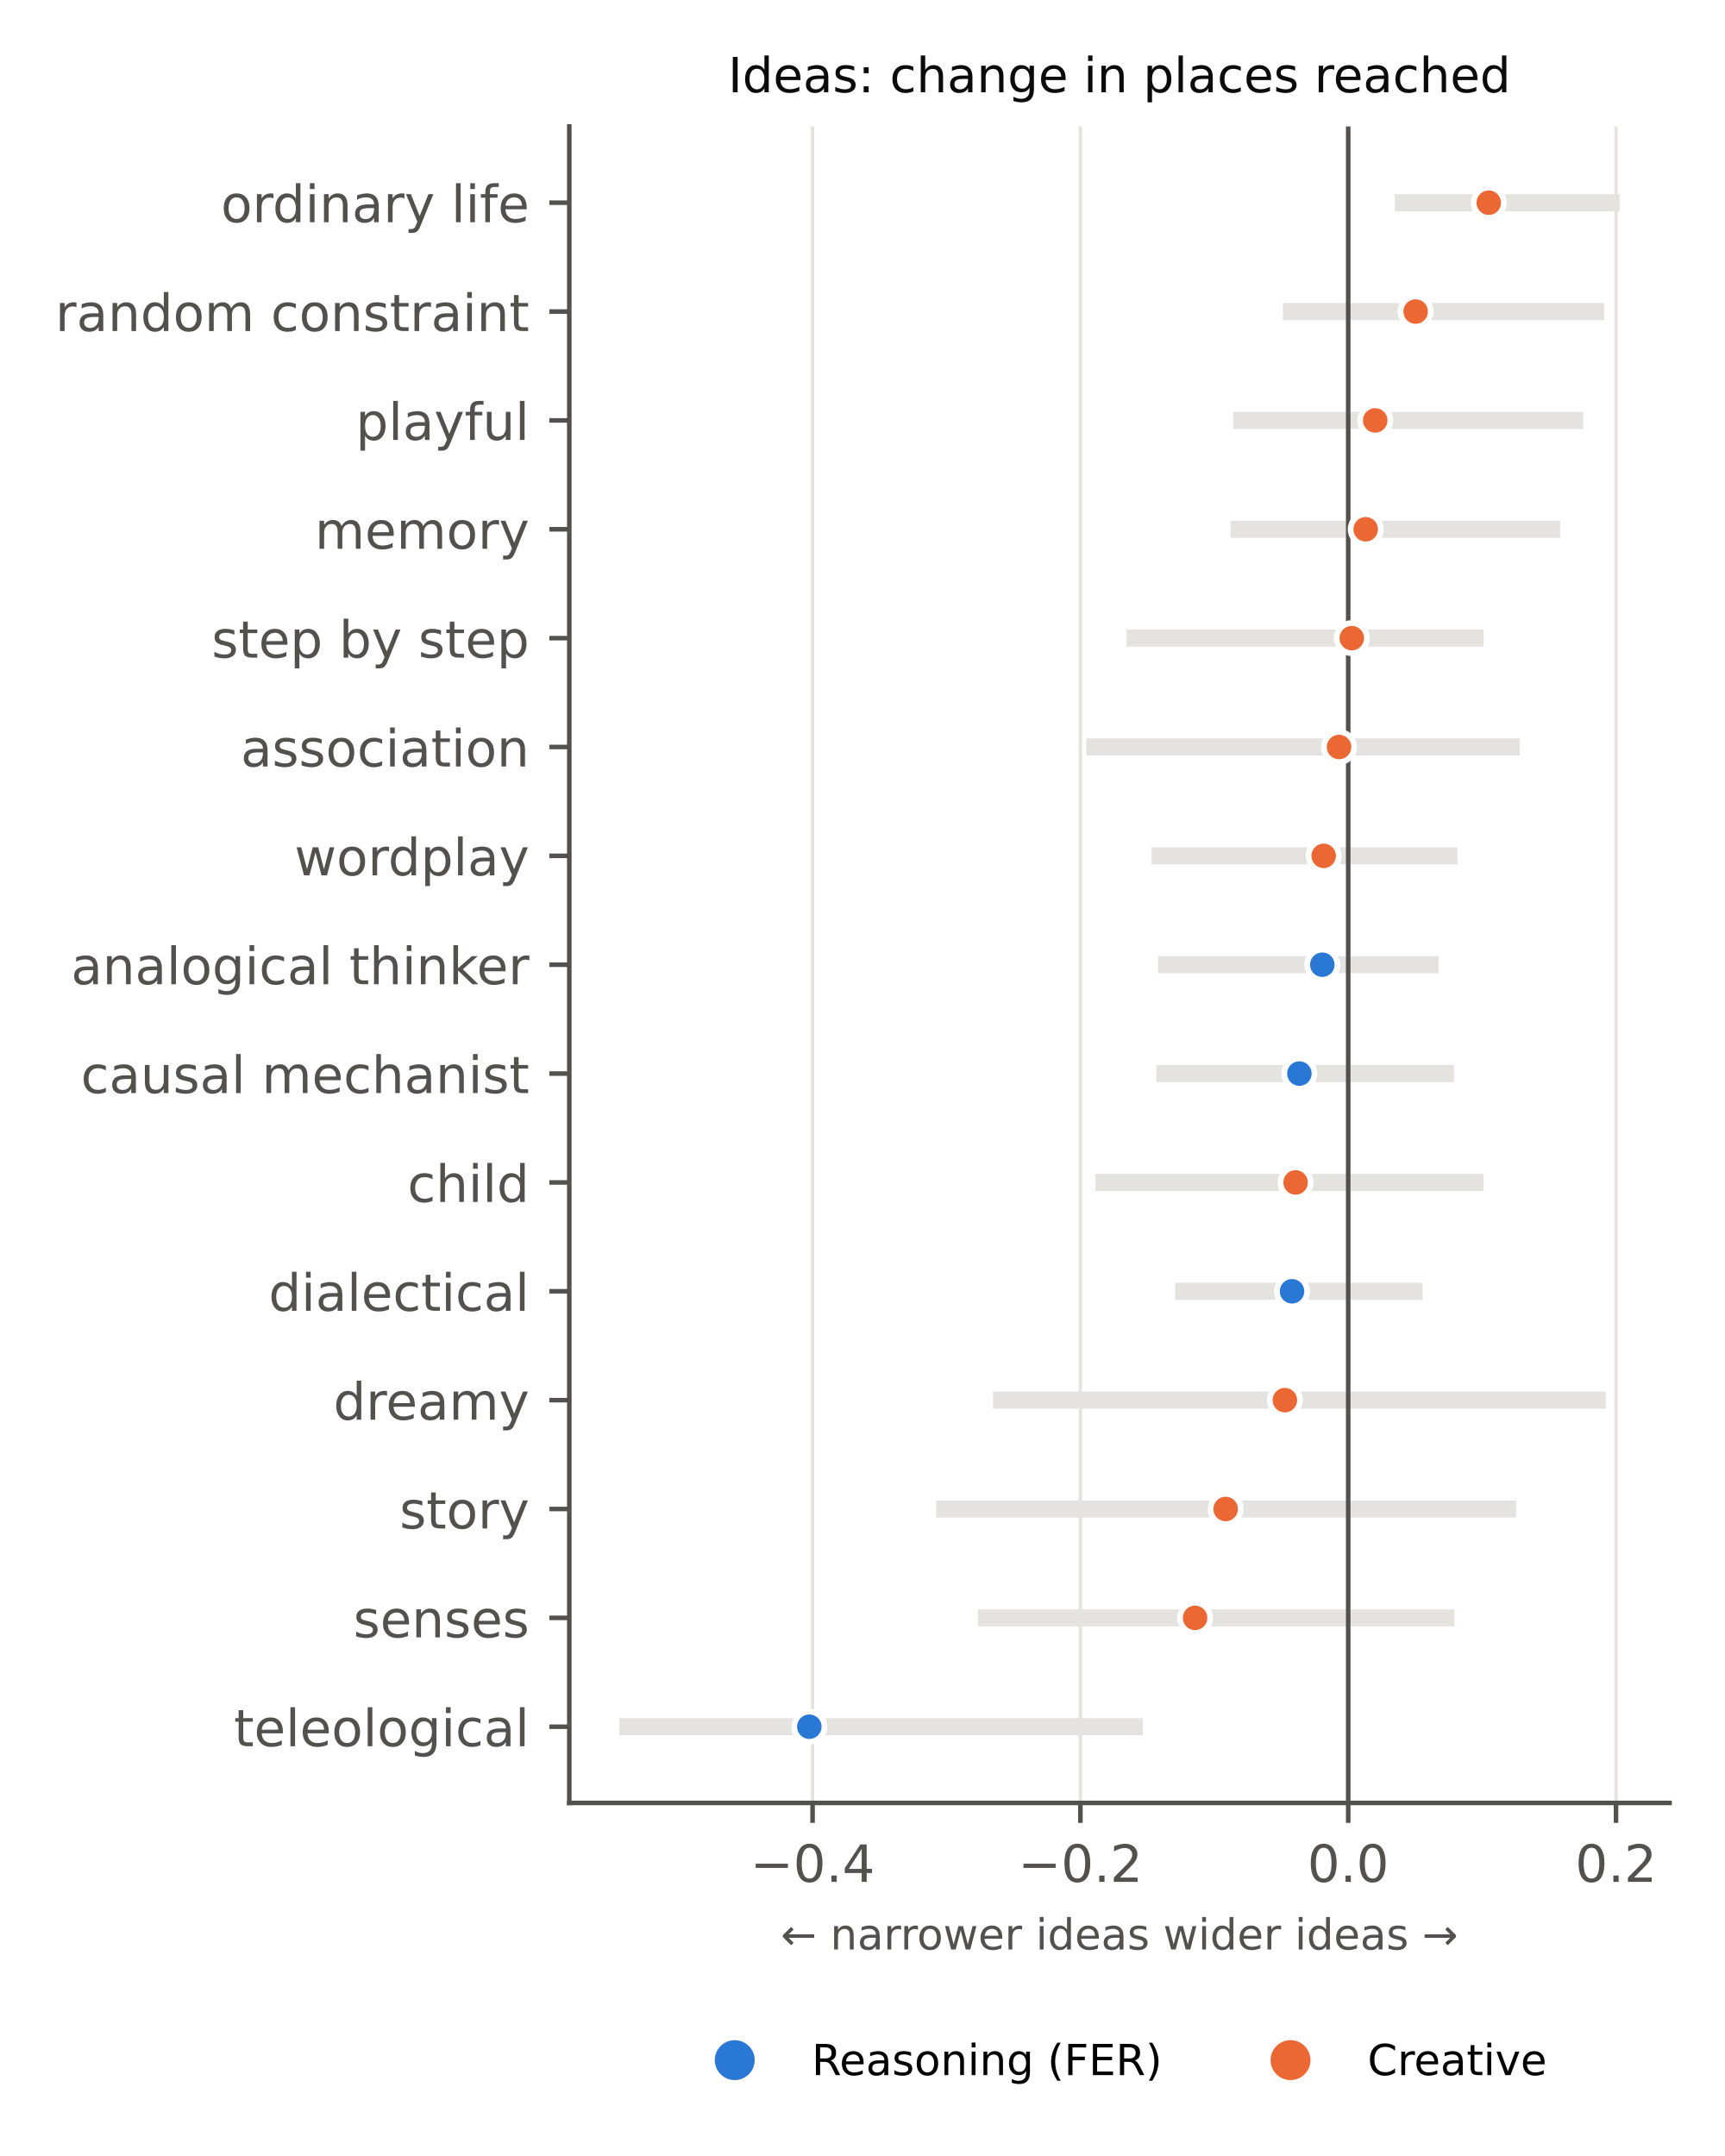
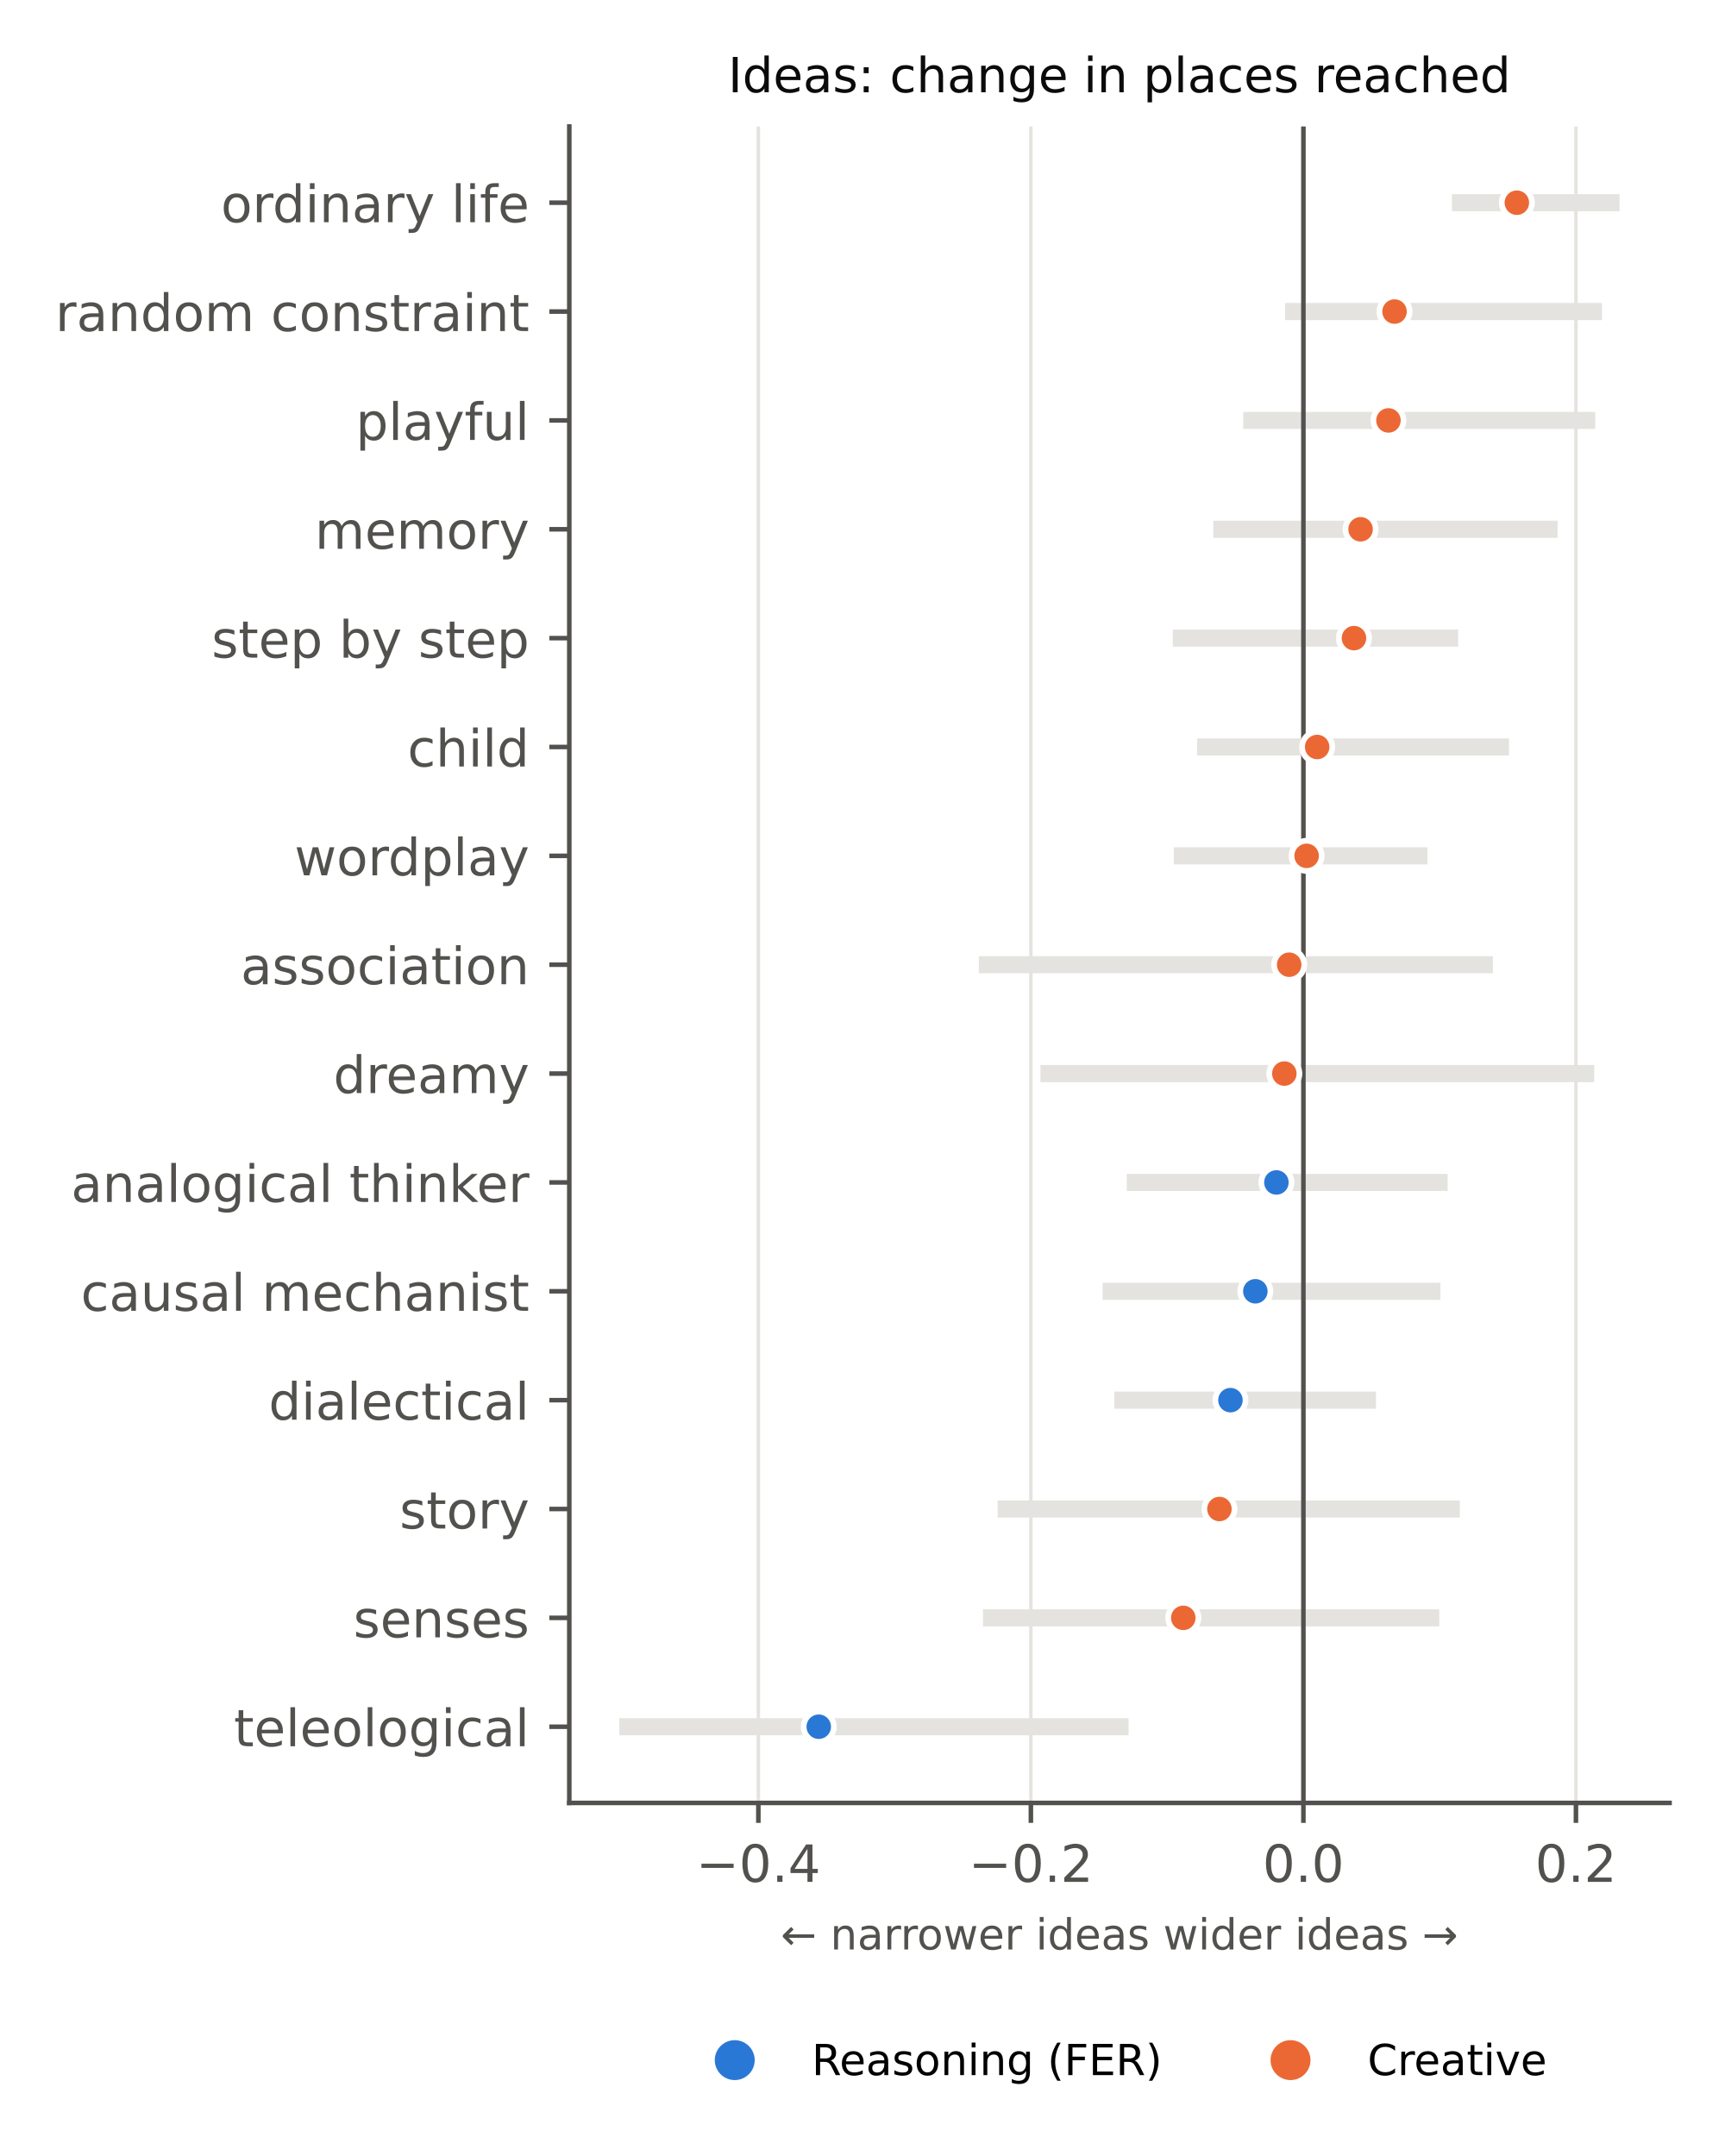
<svg xmlns="http://www.w3.org/2000/svg" xmlns:xlink="http://www.w3.org/1999/xlink" width="302.4pt" height="378pt" viewBox="0 0 302.4 378" version="1.1">
  <defs>
    <style type="text/css">*{stroke-linejoin: round; stroke-linecap: butt}</style>
  </defs>
  <g id="figure_1">
    <g id="patch_1">
      <path d="M 0 378  L 302.4 378  L 302.4 0  L 0 0  z " style="fill: #ffffff" />
    </g>
    <g id="axes_1">
      <g id="patch_2">
        <path d="M 99.801 316.097  L 292.68 316.097  L 292.68 22.178  L 99.801 22.178  z " style="fill: #ffffff" />
      </g>
      <g id="matplotlib.axis_1">
        <g id="xtick_1">
          <g id="line2d_1">
-             <path d="M 142.45 316.097  L 142.45 22.178  " clip-path="url(#p0f6619e55b)" style="fill: none; stroke: #e4e3df; stroke-width: 0.6; stroke-linecap: square" />
+             <path d="M 132.944 316.097  L 132.944 22.178  " clip-path="url(#p6da6c7aaf1)" style="fill: none; stroke: #e4e3df; stroke-width: 0.6; stroke-linecap: square" />
          </g>
          <g id="line2d_2">
            <defs>
-               <path id="m8aa284291f" d="M 0 0  L 0 3.5  " style="stroke: #52514e; stroke-width: 0.8" />
+               <path id="mff8b7d5e1b" d="M 0 0  L 0 3.5  " style="stroke: #52514e; stroke-width: 0.8" />
            </defs>
            <g>
-               <use xlink:href="#m8aa284291f" x="142.45" y="316.097" style="fill: #52514e; stroke: #52514e; stroke-width: 0.8" />
+               <use xlink:href="#mff8b7d5e1b" x="132.944" y="316.097" style="fill: #52514e; stroke: #52514e; stroke-width: 0.8" />
            </g>
          </g>
          <g id="text_1">
-             <text style="font-size: 9px; font-family: 'DejaVu Sans'; text-anchor: middle; fill: #52514e" x="142.45" y="329.935" transform="rotate(-0 142.4499 329.9352)">−0.4</text>
+             <text style="font-size: 9px; font-family: 'DejaVu Sans'; text-anchor: middle; fill: #52514e" x="132.944" y="329.935" transform="rotate(-0 132.9437 329.9352)">−0.4</text>
          </g>
        </g>
        <g id="xtick_2">
          <g id="line2d_3">
-             <path d="M 189.398 316.097  L 189.398 22.178  " clip-path="url(#p0f6619e55b)" style="fill: none; stroke: #e4e3df; stroke-width: 0.6; stroke-linecap: square" />
+             <path d="M 180.718 316.097  L 180.718 22.178  " clip-path="url(#p6da6c7aaf1)" style="fill: none; stroke: #e4e3df; stroke-width: 0.6; stroke-linecap: square" />
          </g>
          <g id="line2d_4">
            <g>
-               <use xlink:href="#m8aa284291f" x="189.398" y="316.097" style="fill: #52514e; stroke: #52514e; stroke-width: 0.8" />
+               <use xlink:href="#mff8b7d5e1b" x="180.718" y="316.097" style="fill: #52514e; stroke: #52514e; stroke-width: 0.8" />
            </g>
          </g>
          <g id="text_2">
-             <text style="font-size: 9px; font-family: 'DejaVu Sans'; text-anchor: middle; fill: #52514e" x="189.398" y="329.935" transform="rotate(-0 189.3982 329.9352)">−0.2</text>
+             <text style="font-size: 9px; font-family: 'DejaVu Sans'; text-anchor: middle; fill: #52514e" x="180.718" y="329.935" transform="rotate(-0 180.7184 329.9352)">−0.2</text>
          </g>
        </g>
        <g id="xtick_3">
          <g id="line2d_5">
-             <path d="M 236.346 316.097  L 236.346 22.178  " clip-path="url(#p0f6619e55b)" style="fill: none; stroke: #e4e3df; stroke-width: 0.6; stroke-linecap: square" />
+             <path d="M 228.493 316.097  L 228.493 22.178  " clip-path="url(#p6da6c7aaf1)" style="fill: none; stroke: #e4e3df; stroke-width: 0.6; stroke-linecap: square" />
          </g>
          <g id="line2d_6">
            <g>
-               <use xlink:href="#m8aa284291f" x="236.346" y="316.097" style="fill: #52514e; stroke: #52514e; stroke-width: 0.8" />
+               <use xlink:href="#mff8b7d5e1b" x="228.493" y="316.097" style="fill: #52514e; stroke: #52514e; stroke-width: 0.8" />
            </g>
          </g>
          <g id="text_3">
-             <text style="font-size: 9px; font-family: 'DejaVu Sans'; text-anchor: middle; fill: #52514e" x="236.346" y="329.935" transform="rotate(-0 236.3464 329.9352)">0.0</text>
+             <text style="font-size: 9px; font-family: 'DejaVu Sans'; text-anchor: middle; fill: #52514e" x="228.493" y="329.935" transform="rotate(-0 228.4932 329.9352)">0.0</text>
          </g>
        </g>
        <g id="xtick_4">
          <g id="line2d_7">
-             <path d="M 283.295 316.097  L 283.295 22.178  " clip-path="url(#p0f6619e55b)" style="fill: none; stroke: #e4e3df; stroke-width: 0.6; stroke-linecap: square" />
+             <path d="M 276.268 316.097  L 276.268 22.178  " clip-path="url(#p6da6c7aaf1)" style="fill: none; stroke: #e4e3df; stroke-width: 0.6; stroke-linecap: square" />
          </g>
          <g id="line2d_8">
            <g>
-               <use xlink:href="#m8aa284291f" x="283.295" y="316.097" style="fill: #52514e; stroke: #52514e; stroke-width: 0.8" />
+               <use xlink:href="#mff8b7d5e1b" x="276.268" y="316.097" style="fill: #52514e; stroke: #52514e; stroke-width: 0.8" />
            </g>
          </g>
          <g id="text_4">
-             <text style="font-size: 9px; font-family: 'DejaVu Sans'; text-anchor: middle; fill: #52514e" x="283.295" y="329.935" transform="rotate(-0 283.2947 329.9352)">0.2</text>
+             <text style="font-size: 9px; font-family: 'DejaVu Sans'; text-anchor: middle; fill: #52514e" x="276.268" y="329.935" transform="rotate(-0 276.268 329.9352)">0.2</text>
          </g>
        </g>
        <g id="text_5">
          <text style="font-size: 7.5px; font-family: 'DejaVu Sans'; text-anchor: middle; fill: #52514e" x="196.241" y="341.796" transform="rotate(-0 196.2406 341.7961)">← narrower ideas    wider ideas →</text>
        </g>
      </g>
      <g id="matplotlib.axis_2">
        <g id="ytick_1">
          <g id="line2d_9">
            <defs>
-               <path id="m023d2b411e" d="M 0 0  L -3.5 0  " style="stroke: #52514e; stroke-width: 0.8" />
+               <path id="m24777fabda" d="M 0 0  L -3.5 0  " style="stroke: #52514e; stroke-width: 0.8" />
            </defs>
            <g>
-               <use xlink:href="#m023d2b411e" x="99.801" y="302.737" style="fill: #52514e; stroke: #52514e; stroke-width: 0.8" />
+               <use xlink:href="#m24777fabda" x="99.801" y="302.737" style="fill: #52514e; stroke: #52514e; stroke-width: 0.8" />
            </g>
          </g>
          <g id="text_6">
            <text style="font-size: 9px; font-family: 'DejaVu Sans'; text-anchor: end; fill: #52514e" x="92.801" y="306.157" transform="rotate(-0 92.80125 306.1566)">teleological</text>
          </g>
        </g>
        <g id="ytick_2">
          <g id="line2d_10">
            <g>
-               <use xlink:href="#m023d2b411e" x="99.801" y="283.652" style="fill: #52514e; stroke: #52514e; stroke-width: 0.8" />
+               <use xlink:href="#m24777fabda" x="99.801" y="283.652" style="fill: #52514e; stroke: #52514e; stroke-width: 0.8" />
            </g>
          </g>
          <g id="text_7">
            <text style="font-size: 9px; font-family: 'DejaVu Sans'; text-anchor: end; fill: #52514e" x="92.801" y="287.071" transform="rotate(-0 92.80125 287.0706)">senses</text>
          </g>
        </g>
        <g id="ytick_3">
          <g id="line2d_11">
            <g>
-               <use xlink:href="#m023d2b411e" x="99.801" y="264.566" style="fill: #52514e; stroke: #52514e; stroke-width: 0.8" />
+               <use xlink:href="#m24777fabda" x="99.801" y="264.566" style="fill: #52514e; stroke: #52514e; stroke-width: 0.8" />
            </g>
          </g>
          <g id="text_8">
            <text style="font-size: 9px; font-family: 'DejaVu Sans'; text-anchor: end; fill: #52514e" x="92.801" y="267.985" transform="rotate(-0 92.80125 267.9849)">story</text>
          </g>
        </g>
        <g id="ytick_4">
          <g id="line2d_12">
            <g>
-               <use xlink:href="#m023d2b411e" x="99.801" y="245.48" style="fill: #52514e; stroke: #52514e; stroke-width: 0.8" />
+               <use xlink:href="#m24777fabda" x="99.801" y="245.48" style="fill: #52514e; stroke: #52514e; stroke-width: 0.8" />
            </g>
          </g>
          <g id="text_9">
-             <text style="font-size: 9px; font-family: 'DejaVu Sans'; text-anchor: end; fill: #52514e" x="92.801" y="248.9" transform="rotate(-0 92.80125 248.8996)">dreamy</text>
+             <text style="font-size: 9px; font-family: 'DejaVu Sans'; text-anchor: end; fill: #52514e" x="92.801" y="248.9" transform="rotate(-0 92.80125 248.8996)">dialectical</text>
          </g>
        </g>
        <g id="ytick_5">
          <g id="line2d_13">
            <g>
-               <use xlink:href="#m023d2b411e" x="99.801" y="226.395" style="fill: #52514e; stroke: #52514e; stroke-width: 0.8" />
+               <use xlink:href="#m24777fabda" x="99.801" y="226.395" style="fill: #52514e; stroke: #52514e; stroke-width: 0.8" />
            </g>
          </g>
          <g id="text_10">
-             <text style="font-size: 9px; font-family: 'DejaVu Sans'; text-anchor: end; fill: #52514e" x="92.801" y="229.814" transform="rotate(-0 92.80125 229.814)">dialectical</text>
+             <text style="font-size: 9px; font-family: 'DejaVu Sans'; text-anchor: end; fill: #52514e" x="92.801" y="229.814" transform="rotate(-0 92.80125 229.814)">causal mechanist</text>
          </g>
        </g>
        <g id="ytick_6">
          <g id="line2d_14">
            <g>
-               <use xlink:href="#m023d2b411e" x="99.801" y="207.309" style="fill: #52514e; stroke: #52514e; stroke-width: 0.8" />
+               <use xlink:href="#m24777fabda" x="99.801" y="207.309" style="fill: #52514e; stroke: #52514e; stroke-width: 0.8" />
            </g>
          </g>
          <g id="text_11">
-             <text style="font-size: 9px; font-family: 'DejaVu Sans'; text-anchor: end; fill: #52514e" x="92.801" y="210.728" transform="rotate(-0 92.80125 210.7283)">child</text>
+             <text style="font-size: 9px; font-family: 'DejaVu Sans'; text-anchor: end; fill: #52514e" x="92.801" y="210.728" transform="rotate(-0 92.80125 210.7283)">analogical thinker</text>
          </g>
        </g>
        <g id="ytick_7">
          <g id="line2d_15">
            <g>
-               <use xlink:href="#m023d2b411e" x="99.801" y="188.223" style="fill: #52514e; stroke: #52514e; stroke-width: 0.8" />
+               <use xlink:href="#m24777fabda" x="99.801" y="188.223" style="fill: #52514e; stroke: #52514e; stroke-width: 0.8" />
            </g>
          </g>
          <g id="text_12">
-             <text style="font-size: 9px; font-family: 'DejaVu Sans'; text-anchor: end; fill: #52514e" x="92.801" y="191.643" transform="rotate(-0 92.80125 191.6426)">causal mechanist</text>
+             <text style="font-size: 9px; font-family: 'DejaVu Sans'; text-anchor: end; fill: #52514e" x="92.801" y="191.643" transform="rotate(-0 92.80125 191.6426)">dreamy</text>
          </g>
        </g>
        <g id="ytick_8">
          <g id="line2d_16">
            <g>
-               <use xlink:href="#m023d2b411e" x="99.801" y="169.138" style="fill: #52514e; stroke: #52514e; stroke-width: 0.8" />
+               <use xlink:href="#m24777fabda" x="99.801" y="169.138" style="fill: #52514e; stroke: #52514e; stroke-width: 0.8" />
            </g>
          </g>
          <g id="text_13">
-             <text style="font-size: 9px; font-family: 'DejaVu Sans'; text-anchor: end; fill: #52514e" x="92.801" y="172.557" transform="rotate(-0 92.80125 172.5569)">analogical thinker</text>
+             <text style="font-size: 9px; font-family: 'DejaVu Sans'; text-anchor: end; fill: #52514e" x="92.801" y="172.557" transform="rotate(-0 92.80125 172.5569)">association</text>
          </g>
        </g>
        <g id="ytick_9">
          <g id="line2d_17">
            <g>
-               <use xlink:href="#m023d2b411e" x="99.801" y="150.052" style="fill: #52514e; stroke: #52514e; stroke-width: 0.8" />
+               <use xlink:href="#m24777fabda" x="99.801" y="150.052" style="fill: #52514e; stroke: #52514e; stroke-width: 0.8" />
            </g>
          </g>
          <g id="text_14">
            <text style="font-size: 9px; font-family: 'DejaVu Sans'; text-anchor: end; fill: #52514e" x="92.801" y="153.471" transform="rotate(-0 92.80125 153.4713)">wordplay</text>
          </g>
        </g>
        <g id="ytick_10">
          <g id="line2d_18">
            <g>
-               <use xlink:href="#m023d2b411e" x="99.801" y="130.966" style="fill: #52514e; stroke: #52514e; stroke-width: 0.8" />
+               <use xlink:href="#m24777fabda" x="99.801" y="130.966" style="fill: #52514e; stroke: #52514e; stroke-width: 0.8" />
            </g>
          </g>
          <g id="text_15">
-             <text style="font-size: 9px; font-family: 'DejaVu Sans'; text-anchor: end; fill: #52514e" x="92.801" y="134.386" transform="rotate(-0 92.80125 134.3856)">association</text>
+             <text style="font-size: 9px; font-family: 'DejaVu Sans'; text-anchor: end; fill: #52514e" x="92.801" y="134.386" transform="rotate(-0 92.80125 134.3856)">child</text>
          </g>
        </g>
        <g id="ytick_11">
          <g id="line2d_19">
            <g>
-               <use xlink:href="#m023d2b411e" x="99.801" y="111.881" style="fill: #52514e; stroke: #52514e; stroke-width: 0.8" />
+               <use xlink:href="#m24777fabda" x="99.801" y="111.881" style="fill: #52514e; stroke: #52514e; stroke-width: 0.8" />
            </g>
          </g>
          <g id="text_16">
            <text style="font-size: 9px; font-family: 'DejaVu Sans'; text-anchor: end; fill: #52514e" x="92.801" y="115.3" transform="rotate(-0 92.80125 115.2999)">step by step</text>
          </g>
        </g>
        <g id="ytick_12">
          <g id="line2d_20">
            <g>
-               <use xlink:href="#m023d2b411e" x="99.801" y="92.795" style="fill: #52514e; stroke: #52514e; stroke-width: 0.8" />
+               <use xlink:href="#m24777fabda" x="99.801" y="92.795" style="fill: #52514e; stroke: #52514e; stroke-width: 0.8" />
            </g>
          </g>
          <g id="text_17">
            <text style="font-size: 9px; font-family: 'DejaVu Sans'; text-anchor: end; fill: #52514e" x="92.801" y="96.214" transform="rotate(-0 92.80125 96.21392)">memory</text>
          </g>
        </g>
        <g id="ytick_13">
          <g id="line2d_21">
            <g>
-               <use xlink:href="#m023d2b411e" x="99.801" y="73.709" style="fill: #52514e; stroke: #52514e; stroke-width: 0.8" />
+               <use xlink:href="#m24777fabda" x="99.801" y="73.709" style="fill: #52514e; stroke: #52514e; stroke-width: 0.8" />
            </g>
          </g>
          <g id="text_18">
            <text style="font-size: 9px; font-family: 'DejaVu Sans'; text-anchor: end; fill: #52514e" x="92.801" y="77.129" transform="rotate(-0 92.80125 77.12861)">playful</text>
          </g>
        </g>
        <g id="ytick_14">
          <g id="line2d_22">
            <g>
-               <use xlink:href="#m023d2b411e" x="99.801" y="54.624" style="fill: #52514e; stroke: #52514e; stroke-width: 0.8" />
+               <use xlink:href="#m24777fabda" x="99.801" y="54.624" style="fill: #52514e; stroke: #52514e; stroke-width: 0.8" />
            </g>
          </g>
          <g id="text_19">
            <text style="font-size: 9px; font-family: 'DejaVu Sans'; text-anchor: end; fill: #52514e" x="92.801" y="58.043" transform="rotate(-0 92.80125 58.04294)">random constraint</text>
          </g>
        </g>
        <g id="ytick_15">
          <g id="line2d_23">
            <g>
-               <use xlink:href="#m023d2b411e" x="99.801" y="35.538" style="fill: #52514e; stroke: #52514e; stroke-width: 0.8" />
+               <use xlink:href="#m24777fabda" x="99.801" y="35.538" style="fill: #52514e; stroke: #52514e; stroke-width: 0.8" />
            </g>
          </g>
          <g id="text_20">
            <text style="font-size: 9px; font-family: 'DejaVu Sans'; text-anchor: end; fill: #52514e" x="92.801" y="38.957" transform="rotate(-0 92.80125 38.95727)">ordinary life</text>
          </g>
        </g>
      </g>
      <g id="LineCollection_1">
-         <path d="M 108.568 302.737  L 200.353 302.737  " clip-path="url(#p0f6619e55b)" style="fill: none; stroke: #e4e3df; stroke-width: 3" />
-         <path d="M 171.424 283.652  L 254.972 283.652  " clip-path="url(#p0f6619e55b)" style="fill: none; stroke: #e4e3df; stroke-width: 3" />
-         <path d="M 164.126 264.566  L 265.789 264.566  " clip-path="url(#p0f6619e55b)" style="fill: none; stroke: #e4e3df; stroke-width: 3" />
-         <path d="M 174.083 245.48  L 281.484 245.48  " clip-path="url(#p0f6619e55b)" style="fill: none; stroke: #e4e3df; stroke-width: 3" />
-         <path d="M 206.024 226.395  L 249.403 226.395  " clip-path="url(#p0f6619e55b)" style="fill: none; stroke: #e4e3df; stroke-width: 3" />
-         <path d="M 192.018 207.309  L 260.089 207.309  " clip-path="url(#p0f6619e55b)" style="fill: none; stroke: #e4e3df; stroke-width: 3" />
-         <path d="M 202.711 188.223  L 254.886 188.223  " clip-path="url(#p0f6619e55b)" style="fill: none; stroke: #e4e3df; stroke-width: 3" />
-         <path d="M 203.026 169.138  L 252.178 169.138  " clip-path="url(#p0f6619e55b)" style="fill: none; stroke: #e4e3df; stroke-width: 3" />
-         <path d="M 201.883 150.052  L 255.495 150.052  " clip-path="url(#p0f6619e55b)" style="fill: none; stroke: #e4e3df; stroke-width: 3" />
-         <path d="M 190.432 130.966  L 266.438 130.966  " clip-path="url(#p0f6619e55b)" style="fill: none; stroke: #e4e3df; stroke-width: 3" />
-         <path d="M 197.501 111.881  L 260.091 111.881  " clip-path="url(#p0f6619e55b)" style="fill: none; stroke: #e4e3df; stroke-width: 3" />
-         <path d="M 215.719 92.795  L 273.504 92.795  " clip-path="url(#p0f6619e55b)" style="fill: none; stroke: #e4e3df; stroke-width: 3" />
-         <path d="M 216.179 73.709  L 277.543 73.709  " clip-path="url(#p0f6619e55b)" style="fill: none; stroke: #e4e3df; stroke-width: 3" />
-         <path d="M 224.898 54.624  L 281.217 54.624  " clip-path="url(#p0f6619e55b)" style="fill: none; stroke: #e4e3df; stroke-width: 3" />
-         <path d="M 244.505 35.538  L 283.913 35.538  " clip-path="url(#p0f6619e55b)" style="fill: none; stroke: #e4e3df; stroke-width: 3" />
+         <path d="M 108.568 302.737  L 197.84 302.737  " clip-path="url(#p6da6c7aaf1)" style="fill: none; stroke: #e4e3df; stroke-width: 3" />
+         <path d="M 172.323 283.652  L 252.313 283.652  " clip-path="url(#p6da6c7aaf1)" style="fill: none; stroke: #e4e3df; stroke-width: 3" />
+         <path d="M 174.891 264.566  L 255.913 264.566  " clip-path="url(#p6da6c7aaf1)" style="fill: none; stroke: #e4e3df; stroke-width: 3" />
+         <path d="M 195.348 245.48  L 241.213 245.48  " clip-path="url(#p6da6c7aaf1)" style="fill: none; stroke: #e4e3df; stroke-width: 3" />
+         <path d="M 193.289 226.395  L 252.511 226.395  " clip-path="url(#p6da6c7aaf1)" style="fill: none; stroke: #e4e3df; stroke-width: 3" />
+         <path d="M 197.526 207.309  L 253.78 207.309  " clip-path="url(#p6da6c7aaf1)" style="fill: none; stroke: #e4e3df; stroke-width: 3" />
+         <path d="M 182.396 188.223  L 279.477 188.223  " clip-path="url(#p6da6c7aaf1)" style="fill: none; stroke: #e4e3df; stroke-width: 3" />
+         <path d="M 171.59 169.138  L 261.714 169.138  " clip-path="url(#p6da6c7aaf1)" style="fill: none; stroke: #e4e3df; stroke-width: 3" />
+         <path d="M 205.78 150.052  L 250.242 150.052  " clip-path="url(#p6da6c7aaf1)" style="fill: none; stroke: #e4e3df; stroke-width: 3" />
+         <path d="M 209.873 130.966  L 264.534 130.966  " clip-path="url(#p6da6c7aaf1)" style="fill: none; stroke: #e4e3df; stroke-width: 3" />
+         <path d="M 205.602 111.881  L 255.612 111.881  " clip-path="url(#p6da6c7aaf1)" style="fill: none; stroke: #e4e3df; stroke-width: 3" />
+         <path d="M 212.695 92.795  L 273.05 92.795  " clip-path="url(#p6da6c7aaf1)" style="fill: none; stroke: #e4e3df; stroke-width: 3" />
+         <path d="M 217.948 73.709  L 279.653 73.709  " clip-path="url(#p6da6c7aaf1)" style="fill: none; stroke: #e4e3df; stroke-width: 3" />
+         <path d="M 225.285 54.624  L 280.826 54.624  " clip-path="url(#p6da6c7aaf1)" style="fill: none; stroke: #e4e3df; stroke-width: 3" />
+         <path d="M 254.527 35.538  L 283.913 35.538  " clip-path="url(#p6da6c7aaf1)" style="fill: none; stroke: #e4e3df; stroke-width: 3" />
      </g>
      <g id="line2d_24">
-         <path d="M 236.346 316.097  L 236.346 22.178  " clip-path="url(#p0f6619e55b)" style="fill: none; stroke: #52514e; stroke-width: 0.8; stroke-linecap: square" />
+         <path d="M 228.493 316.097  L 228.493 22.178  " clip-path="url(#p6da6c7aaf1)" style="fill: none; stroke: #52514e; stroke-width: 0.8; stroke-linecap: square" />
      </g>
      <g id="line2d_25" />
      <g id="line2d_26" />
      <g id="patch_3">
        <path d="M 99.801 316.097  L 99.801 22.178  " style="fill: none; stroke: #52514e; stroke-width: 0.8; stroke-linejoin: miter; stroke-linecap: square" />
      </g>
      <g id="patch_4">
        <path d="M 99.801 316.097  L 292.68 316.097  " style="fill: none; stroke: #52514e; stroke-width: 0.8; stroke-linejoin: miter; stroke-linecap: square" />
      </g>
      <g id="line2d_27">
        <defs>
-           <path id="m622927733b" d="M 0 2.646  C 0.702 2.646 1.375 2.367 1.871 1.871  C 2.367 1.375 2.646 0.702 2.646 0  C 2.646 -0.702 2.367 -1.375 1.871 -1.871  C 1.375 -2.367 0.702 -2.646 0 -2.646  C -0.702 -2.646 -1.375 -2.367 -1.871 -1.871  C -2.367 -1.375 -2.646 -0.702 -2.646 0  C -2.646 0.702 -2.367 1.375 -1.871 1.871  C -1.375 2.367 -0.702 2.646 0 2.646  z " style="stroke: #ffffff" />
+           <path id="m73de40dda9" d="M 0 2.646  C 0.702 2.646 1.375 2.367 1.871 1.871  C 2.367 1.375 2.646 0.702 2.646 0  C 2.646 -0.702 2.367 -1.375 1.871 -1.871  C 1.375 -2.367 0.702 -2.646 0 -2.646  C -0.702 -2.646 -1.375 -2.367 -1.871 -1.871  C -2.367 -1.375 -2.646 -0.702 -2.646 0  C -2.646 0.702 -2.367 1.375 -1.871 1.871  C -1.375 2.367 -0.702 2.646 0 2.646  z " style="stroke: #ffffff" />
        </defs>
-         <g clip-path="url(#p0f6619e55b)">
-           <use xlink:href="#m622927733b" x="141.879" y="302.737" style="fill: #2a78d6; stroke: #ffffff" />
-           <use xlink:href="#m622927733b" x="226.498" y="226.395" style="fill: #2a78d6; stroke: #ffffff" />
-           <use xlink:href="#m622927733b" x="227.79" y="188.223" style="fill: #2a78d6; stroke: #ffffff" />
-           <use xlink:href="#m622927733b" x="231.805" y="169.138" style="fill: #2a78d6; stroke: #ffffff" />
+         <g clip-path="url(#p6da6c7aaf1)">
+           <use xlink:href="#m73de40dda9" x="143.531" y="302.737" style="fill: #2a78d6; stroke: #ffffff" />
+           <use xlink:href="#m73de40dda9" x="215.703" y="245.48" style="fill: #2a78d6; stroke: #ffffff" />
+           <use xlink:href="#m73de40dda9" x="220.067" y="226.395" style="fill: #2a78d6; stroke: #ffffff" />
+           <use xlink:href="#m73de40dda9" x="223.759" y="207.309" style="fill: #2a78d6; stroke: #ffffff" />
        </g>
      </g>
      <g id="line2d_28">
        <defs>
-           <path id="mac40339e89" d="M 0 2.646  C 0.702 2.646 1.375 2.367 1.871 1.871  C 2.367 1.375 2.646 0.702 2.646 0  C 2.646 -0.702 2.367 -1.375 1.871 -1.871  C 1.375 -2.367 0.702 -2.646 0 -2.646  C -0.702 -2.646 -1.375 -2.367 -1.871 -1.871  C -2.367 -1.375 -2.646 -0.702 -2.646 0  C -2.646 0.702 -2.367 1.375 -1.871 1.871  C -1.375 2.367 -0.702 2.646 0 2.646  z " style="stroke: #ffffff" />
+           <path id="m8ec9cc5f9c" d="M 0 2.646  C 0.702 2.646 1.375 2.367 1.871 1.871  C 2.367 1.375 2.646 0.702 2.646 0  C 2.646 -0.702 2.367 -1.375 1.871 -1.871  C 1.375 -2.367 0.702 -2.646 0 -2.646  C -0.702 -2.646 -1.375 -2.367 -1.871 -1.871  C -2.367 -1.375 -2.646 -0.702 -2.646 0  C -2.646 0.702 -2.367 1.375 -1.871 1.871  C -1.375 2.367 -0.702 2.646 0 2.646  z " style="stroke: #ffffff" />
        </defs>
-         <g clip-path="url(#p0f6619e55b)">
-           <use xlink:href="#mac40339e89" x="209.504" y="283.652" style="fill: #eb6834; stroke: #ffffff" />
-           <use xlink:href="#mac40339e89" x="214.866" y="264.566" style="fill: #eb6834; stroke: #ffffff" />
-           <use xlink:href="#mac40339e89" x="225.242" y="245.48" style="fill: #eb6834; stroke: #ffffff" />
-           <use xlink:href="#mac40339e89" x="227.124" y="207.309" style="fill: #eb6834; stroke: #ffffff" />
-           <use xlink:href="#mac40339e89" x="232.047" y="150.052" style="fill: #eb6834; stroke: #ffffff" />
-           <use xlink:href="#mac40339e89" x="234.74" y="130.966" style="fill: #eb6834; stroke: #ffffff" />
-           <use xlink:href="#mac40339e89" x="236.976" y="111.881" style="fill: #eb6834; stroke: #ffffff" />
-           <use xlink:href="#mac40339e89" x="239.409" y="92.795" style="fill: #eb6834; stroke: #ffffff" />
-           <use xlink:href="#mac40339e89" x="241.078" y="73.709" style="fill: #eb6834; stroke: #ffffff" />
-           <use xlink:href="#mac40339e89" x="248.167" y="54.624" style="fill: #eb6834; stroke: #ffffff" />
-           <use xlink:href="#mac40339e89" x="260.984" y="35.538" style="fill: #eb6834; stroke: #ffffff" />
+         <g clip-path="url(#p6da6c7aaf1)">
+           <use xlink:href="#m8ec9cc5f9c" x="207.436" y="283.652" style="fill: #eb6834; stroke: #ffffff" />
+           <use xlink:href="#m8ec9cc5f9c" x="213.77" y="264.566" style="fill: #eb6834; stroke: #ffffff" />
+           <use xlink:href="#m8ec9cc5f9c" x="225.148" y="188.223" style="fill: #eb6834; stroke: #ffffff" />
+           <use xlink:href="#m8ec9cc5f9c" x="225.999" y="169.138" style="fill: #eb6834; stroke: #ffffff" />
+           <use xlink:href="#m8ec9cc5f9c" x="229.056" y="150.052" style="fill: #eb6834; stroke: #ffffff" />
+           <use xlink:href="#m8ec9cc5f9c" x="230.904" y="130.966" style="fill: #eb6834; stroke: #ffffff" />
+           <use xlink:href="#m8ec9cc5f9c" x="237.355" y="111.881" style="fill: #eb6834; stroke: #ffffff" />
+           <use xlink:href="#m8ec9cc5f9c" x="238.516" y="92.795" style="fill: #eb6834; stroke: #ffffff" />
+           <use xlink:href="#m8ec9cc5f9c" x="243.4" y="73.709" style="fill: #eb6834; stroke: #ffffff" />
+           <use xlink:href="#m8ec9cc5f9c" x="244.469" y="54.624" style="fill: #eb6834; stroke: #ffffff" />
+           <use xlink:href="#m8ec9cc5f9c" x="265.91" y="35.538" style="fill: #eb6834; stroke: #ffffff" />
        </g>
      </g>
      <g id="text_21">
        <text style="font-size: 8.5px; font-family: 'DejaVu Sans'; text-anchor: middle; fill: #0b0b0b" x="196.241" y="16.178" transform="rotate(-0 196.2406 16.17801)">Ideas: change in places reached</text>
      </g>
      <g id="legend_1">
        <g id="line2d_29">
          <defs>
-             <path id="me0ef05e76b" d="M 0 3  C 0.796 3 1.559 2.684 2.121 2.121  C 2.684 1.559 3 0.796 3 0  C 3 -0.796 2.684 -1.559 2.121 -2.121  C 1.559 -2.684 0.796 -3 0 -3  C -0.796 -3 -1.559 -2.684 -2.121 -2.121  C -2.684 -1.559 -3 -0.796 -3 0  C -3 0.796 -2.684 1.559 -2.121 2.121  C -1.559 2.684 -0.796 3 0 3  z " style="stroke: #2a78d6" />
+             <path id="m8e6d5cea28" d="M 0 3  C 0.796 3 1.559 2.684 2.121 2.121  C 2.684 1.559 3 0.796 3 0  C 3 -0.796 2.684 -1.559 2.121 -2.121  C 1.559 -2.684 0.796 -3 0 -3  C -0.796 -3 -1.559 -2.684 -2.121 -2.121  C -2.684 -1.559 -3 -0.796 -3 0  C -3 0.796 -2.684 1.559 -2.121 2.121  C -1.559 2.684 -0.796 3 0 3  z " style="stroke: #2a78d6" />
          </defs>
          <g>
-             <use xlink:href="#me0ef05e76b" x="128.802" y="361.191" style="fill: #2a78d6; stroke: #2a78d6" />
+             <use xlink:href="#m8e6d5cea28" x="128.802" y="361.191" style="fill: #2a78d6; stroke: #2a78d6" />
          </g>
        </g>
        <g id="text_22">
          <text style="font-size: 7.5px; font-family: 'DejaVu Sans'; text-anchor: start" x="142.302" y="363.816" transform="rotate(-0 142.3021 363.8164)">Reasoning (FER)</text>
        </g>
        <g id="line2d_30">
          <defs>
-             <path id="m58bbfbcff2" d="M 0 3  C 0.796 3 1.559 2.684 2.121 2.121  C 2.684 1.559 3 0.796 3 0  C 3 -0.796 2.684 -1.559 2.121 -2.121  C 1.559 -2.684 0.796 -3 0 -3  C -0.796 -3 -1.559 -2.684 -2.121 -2.121  C -2.684 -1.559 -3 -0.796 -3 0  C -3 0.796 -2.684 1.559 -2.121 2.121  C -1.559 2.684 -0.796 3 0 3  z " style="stroke: #eb6834" />
+             <path id="m501edb050c" d="M 0 3  C 0.796 3 1.559 2.684 2.121 2.121  C 2.684 1.559 3 0.796 3 0  C 3 -0.796 2.684 -1.559 2.121 -2.121  C 1.559 -2.684 0.796 -3 0 -3  C -0.796 -3 -1.559 -2.684 -2.121 -2.121  C -2.684 -1.559 -3 -0.796 -3 0  C -3 0.796 -2.684 1.559 -2.121 2.121  C -1.559 2.684 -0.796 3 0 3  z " style="stroke: #eb6834" />
          </defs>
          <g>
-             <use xlink:href="#m58bbfbcff2" x="226.235" y="361.191" style="fill: #eb6834; stroke: #eb6834" />
+             <use xlink:href="#m501edb050c" x="226.235" y="361.191" style="fill: #eb6834; stroke: #eb6834" />
          </g>
        </g>
        <g id="text_23">
          <text style="font-size: 7.5px; font-family: 'DejaVu Sans'; text-anchor: start" x="239.735" y="363.816" transform="rotate(-0 239.7354 363.8164)">Creative</text>
        </g>
      </g>
    </g>
  </g>
  <defs>
-     <clipPath id="p0f6619e55b">
+     <clipPath id="p6da6c7aaf1">
      <rect x="99.801" y="22.178" width="192.879" height="293.919" />
    </clipPath>
  </defs>
</svg>
